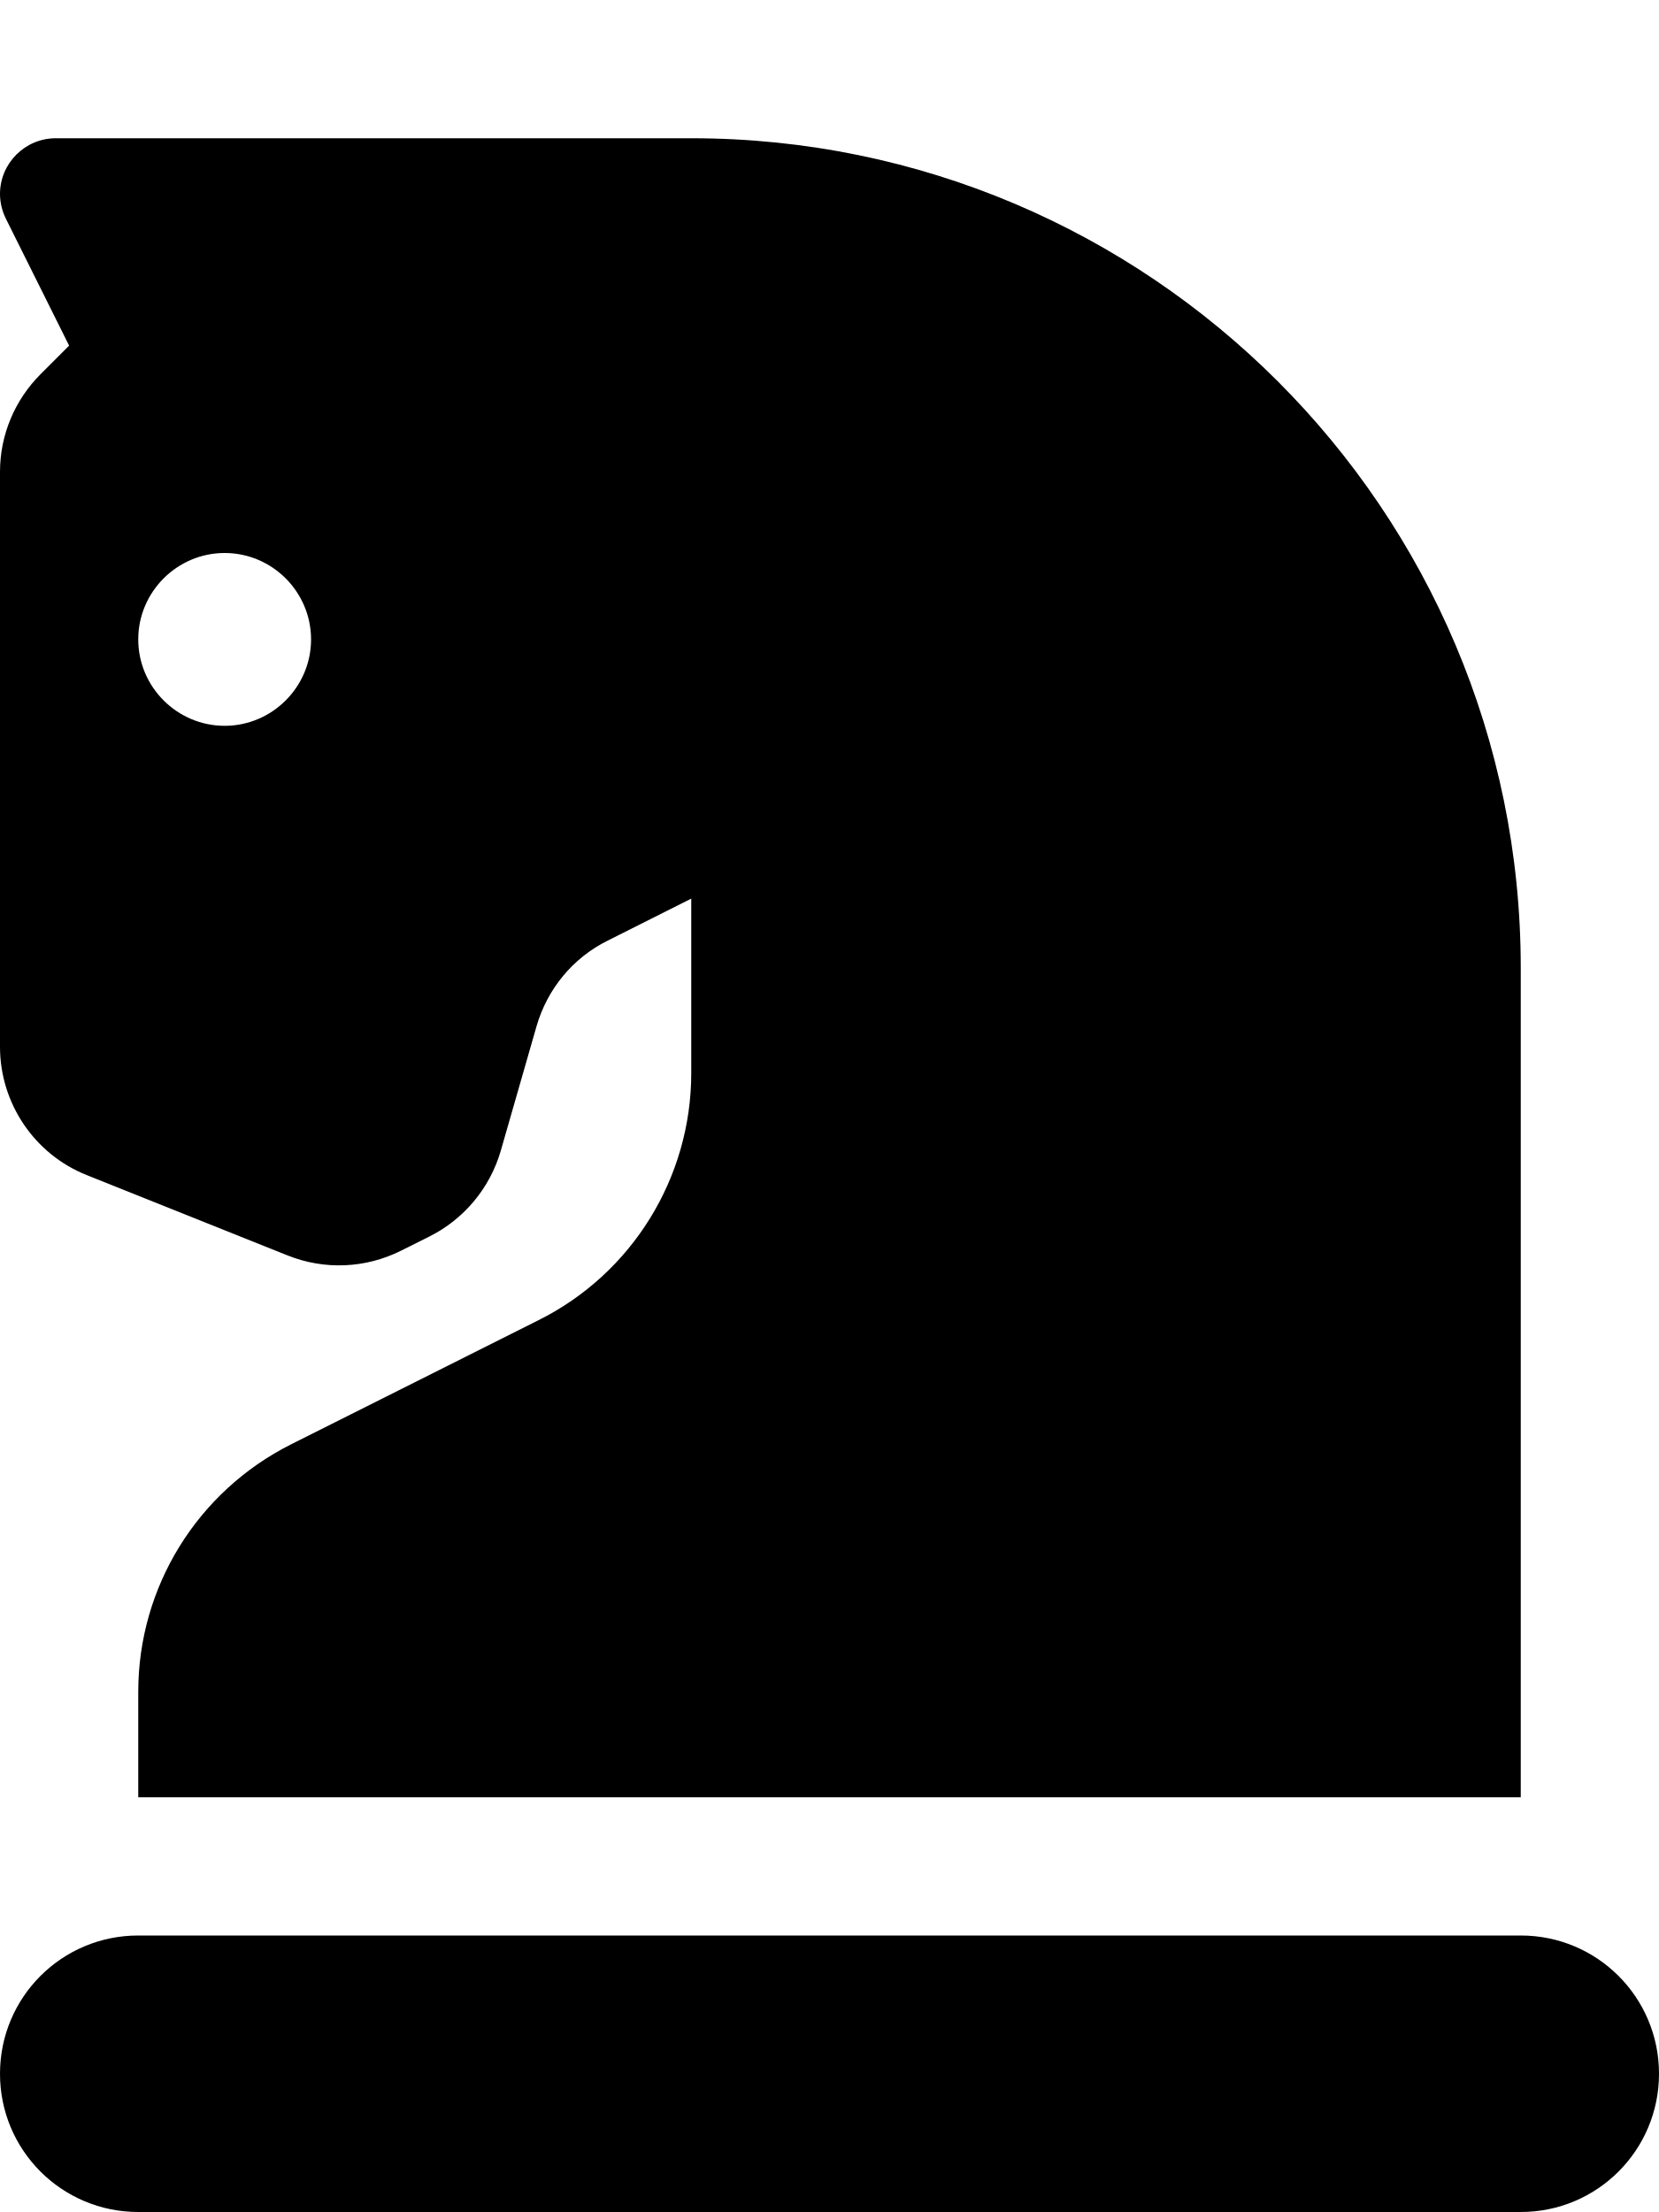
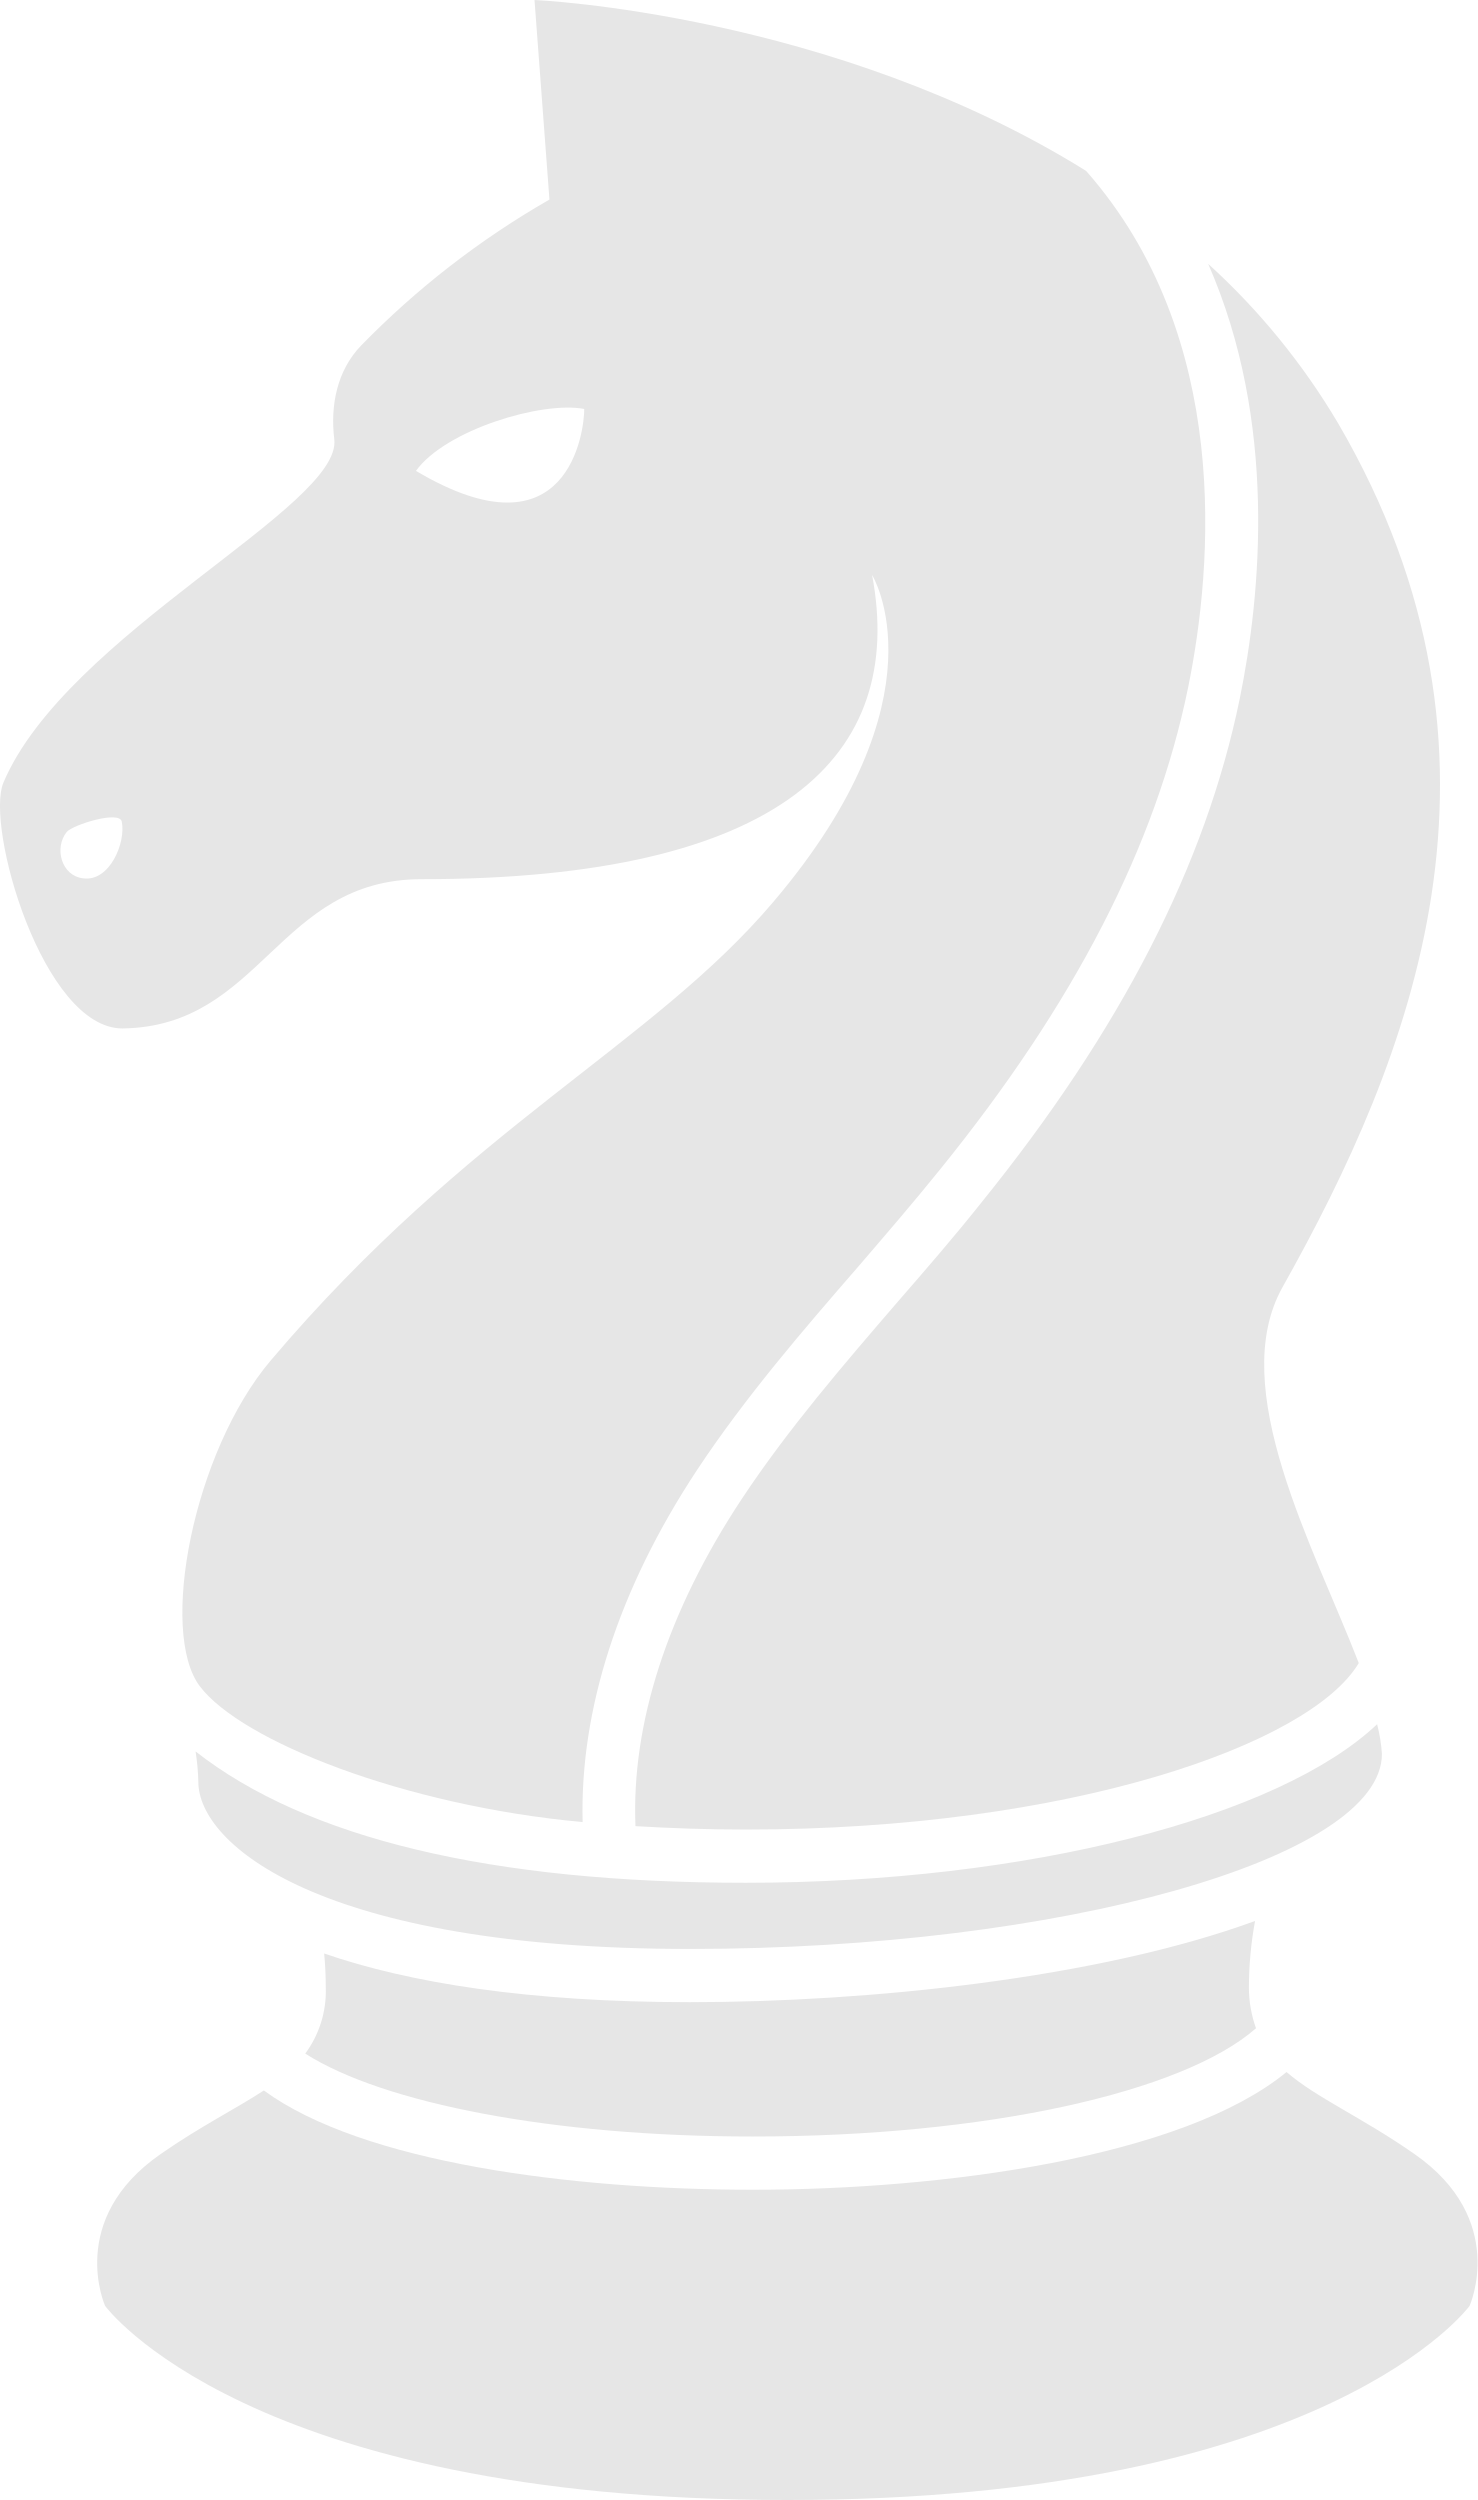
- <svg xmlns="http://www.w3.org/2000/svg" viewBox="0 0 384 512">
-   <path d="M32 391.6V416H352V224c0-106-86-192-192-192H12.9C5.8 32 0 37.8 0 44.9c0 2 .5 4 1.4 5.8L16 80 9.4 86.6c-6 6-9.4 14.1-9.4 22.6V242.3c0 13.1 8 24.9 20.1 29.7l46.5 18.6c8.5 3.4 18 3 26.2-1.1l6.6-3.3c8-4 14-11.2 16.5-19.8l8.3-28.9c2.5-8.6 8.4-15.8 16.5-19.8L160 208v40.4c0 24.2-13.7 46.4-35.4 57.2L67.4 334.3C45.7 345.2 32 367.3 32 391.6zM72 148c0 11-9 20-20 20s-20-9-20-20s9-20 20-20s20 9 20 20zM352 448H32c-17.7 0-32 14.3-32 32s14.3 32 32 32H352c17.7 0 32-14.3 32-32s-14.3-32-32-32z" />
+ <svg xmlns="http://www.w3.org/2000/svg" viewBox="0 0 156.3 264.45">
+   <g id="f685c3cd-9da4-46f1-b17d-70979f8133ba" data-name="Layer 2">
+     <g id="acf5d9a4-bc23-40ef-bf5c-f066389a8644" data-name="Layer 1">
+       <path d="M79.67,231.63c20,0,45.38-3.38,56.42-12.45,3.17,2.74,7.94,4.77,13.53,8.67,9.95,6.93,5.83,16.07,5.83,16.07s-15,20.53-72.16,20.53-72.17-20.53-72.17-20.53S7,234.78,17,227.85c4.22-2.94,8-4.81,10.91-6.72,10.45,7.66,32.64,10.5,51.71,10.5Z" style="fill:#e6e6e6" />
+       <path d="M34.29,206.64c9,3.11,21.63,5.15,38.69,5.15,18.87,0,43.17-2.51,59.78-8.59a39.05,39.05,0,0,0-.65,7,12.78,12.78,0,0,0,.75,4.35C125.1,221.36,104.19,226,79.67,226h-.1c-21,0-39-3.49-47.28-8.77a11.11,11.11,0,0,0,2.17-7C34.46,209,34.4,207.78,34.29,206.64Z" style="fill:#e6e6e6" />
+       <path d="M143.73,175.92c-5.13,8.61-30.62,17.61-64.85,17.61-4.09,0-7.94-.14-11.66-.36-.44-10.76,3.34-22.67,11.25-34.62,4.87-7.36,10.79-14.23,16.52-20.88,3-3.45,6-6.91,8.81-10.45,14.78-18.29,23.73-35.73,27.34-53.31,2.25-11,4-29.28-3.34-46A73,73,0,0,1,141.56,44.8c20.63,35.37,7.62,67.27-5.89,91.35C129.68,146.83,139,163.65,143.73,175.92Z" style="fill:#e6e6e6" />
+       <path d="M78.88,199.16c29.83,0,56.41-6.94,66.79-16.77a16.88,16.88,0,0,1,.51,3.14c0,11.07-34.08,20.63-73.2,20.63s-52-11.07-52-17.68a24.92,24.92,0,0,0-.29-3.21C32.43,194.46,51.92,199.16,78.88,199.16Z" style="fill:#e6e6e6" />
+       <path d="M38.19,36.56c-2.52,2.62-3.27,6.29-2.83,9.9C36.23,53.57,7,67.11.36,82.79c-1.94,4.62,4.17,26,12.6,26C27.7,108.58,29.36,93,44.59,93c38,0,51.28-13,47.66-32.18,0,0,8,12.89-10.47,34.61-12.86,15.16-32.22,23.77-53.15,48.49-8.18,9.67-11.85,28.72-7.48,34.47S42.68,191,61.63,192.74c-.3-11.78,3.73-24.58,12.14-37.3,5.07-7.65,11.11-14.66,17-21.44,2.93-3.41,5.87-6.82,8.69-10.32,14.22-17.57,22.79-34.23,26.21-50.91,2.66-13,4.62-37.2-10.78-54.69C88.05,1.36,56.54,0,56.54,0l1.58,21.11A91.05,91.05,0,0,0,38.19,36.56ZM12.88,86.91c.46,2.22-1.29,6.39-4.08,6C6.49,92.65,5.7,89.7,7.06,88,7.69,87.26,12.63,85.69,12.88,86.91ZM44,49.81c3.11-4.33,13.32-7.41,17.8-6.55C61.82,45.48,60.21,59.44,44,49.81Z" style="fill:#e6e6e6" />
+     </g>
+   </g>
</svg>
